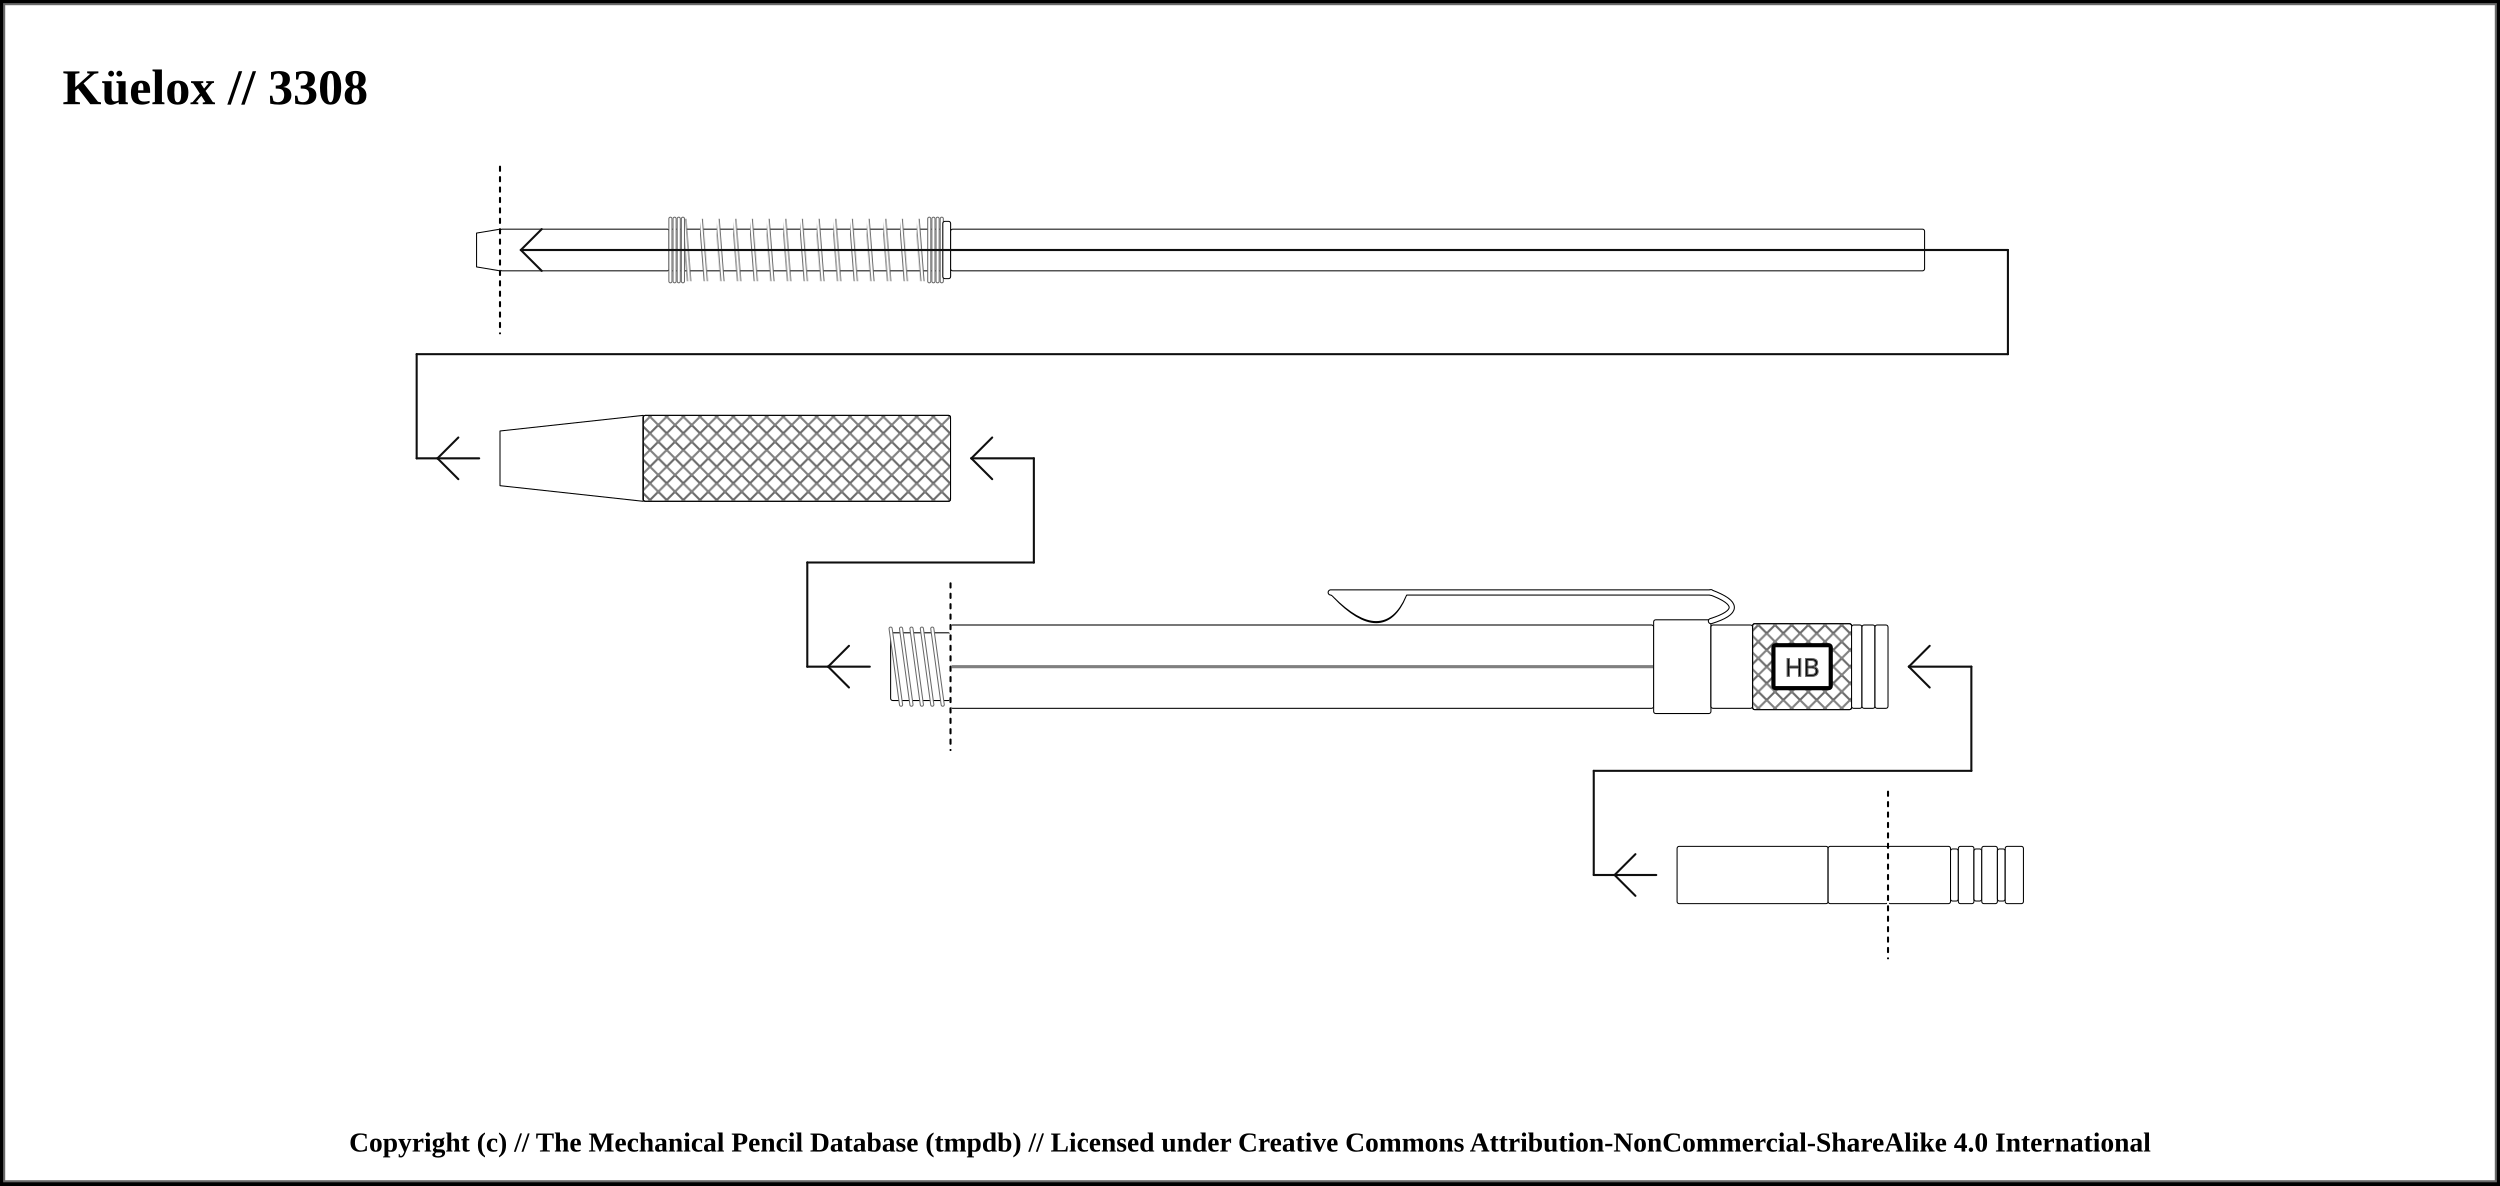
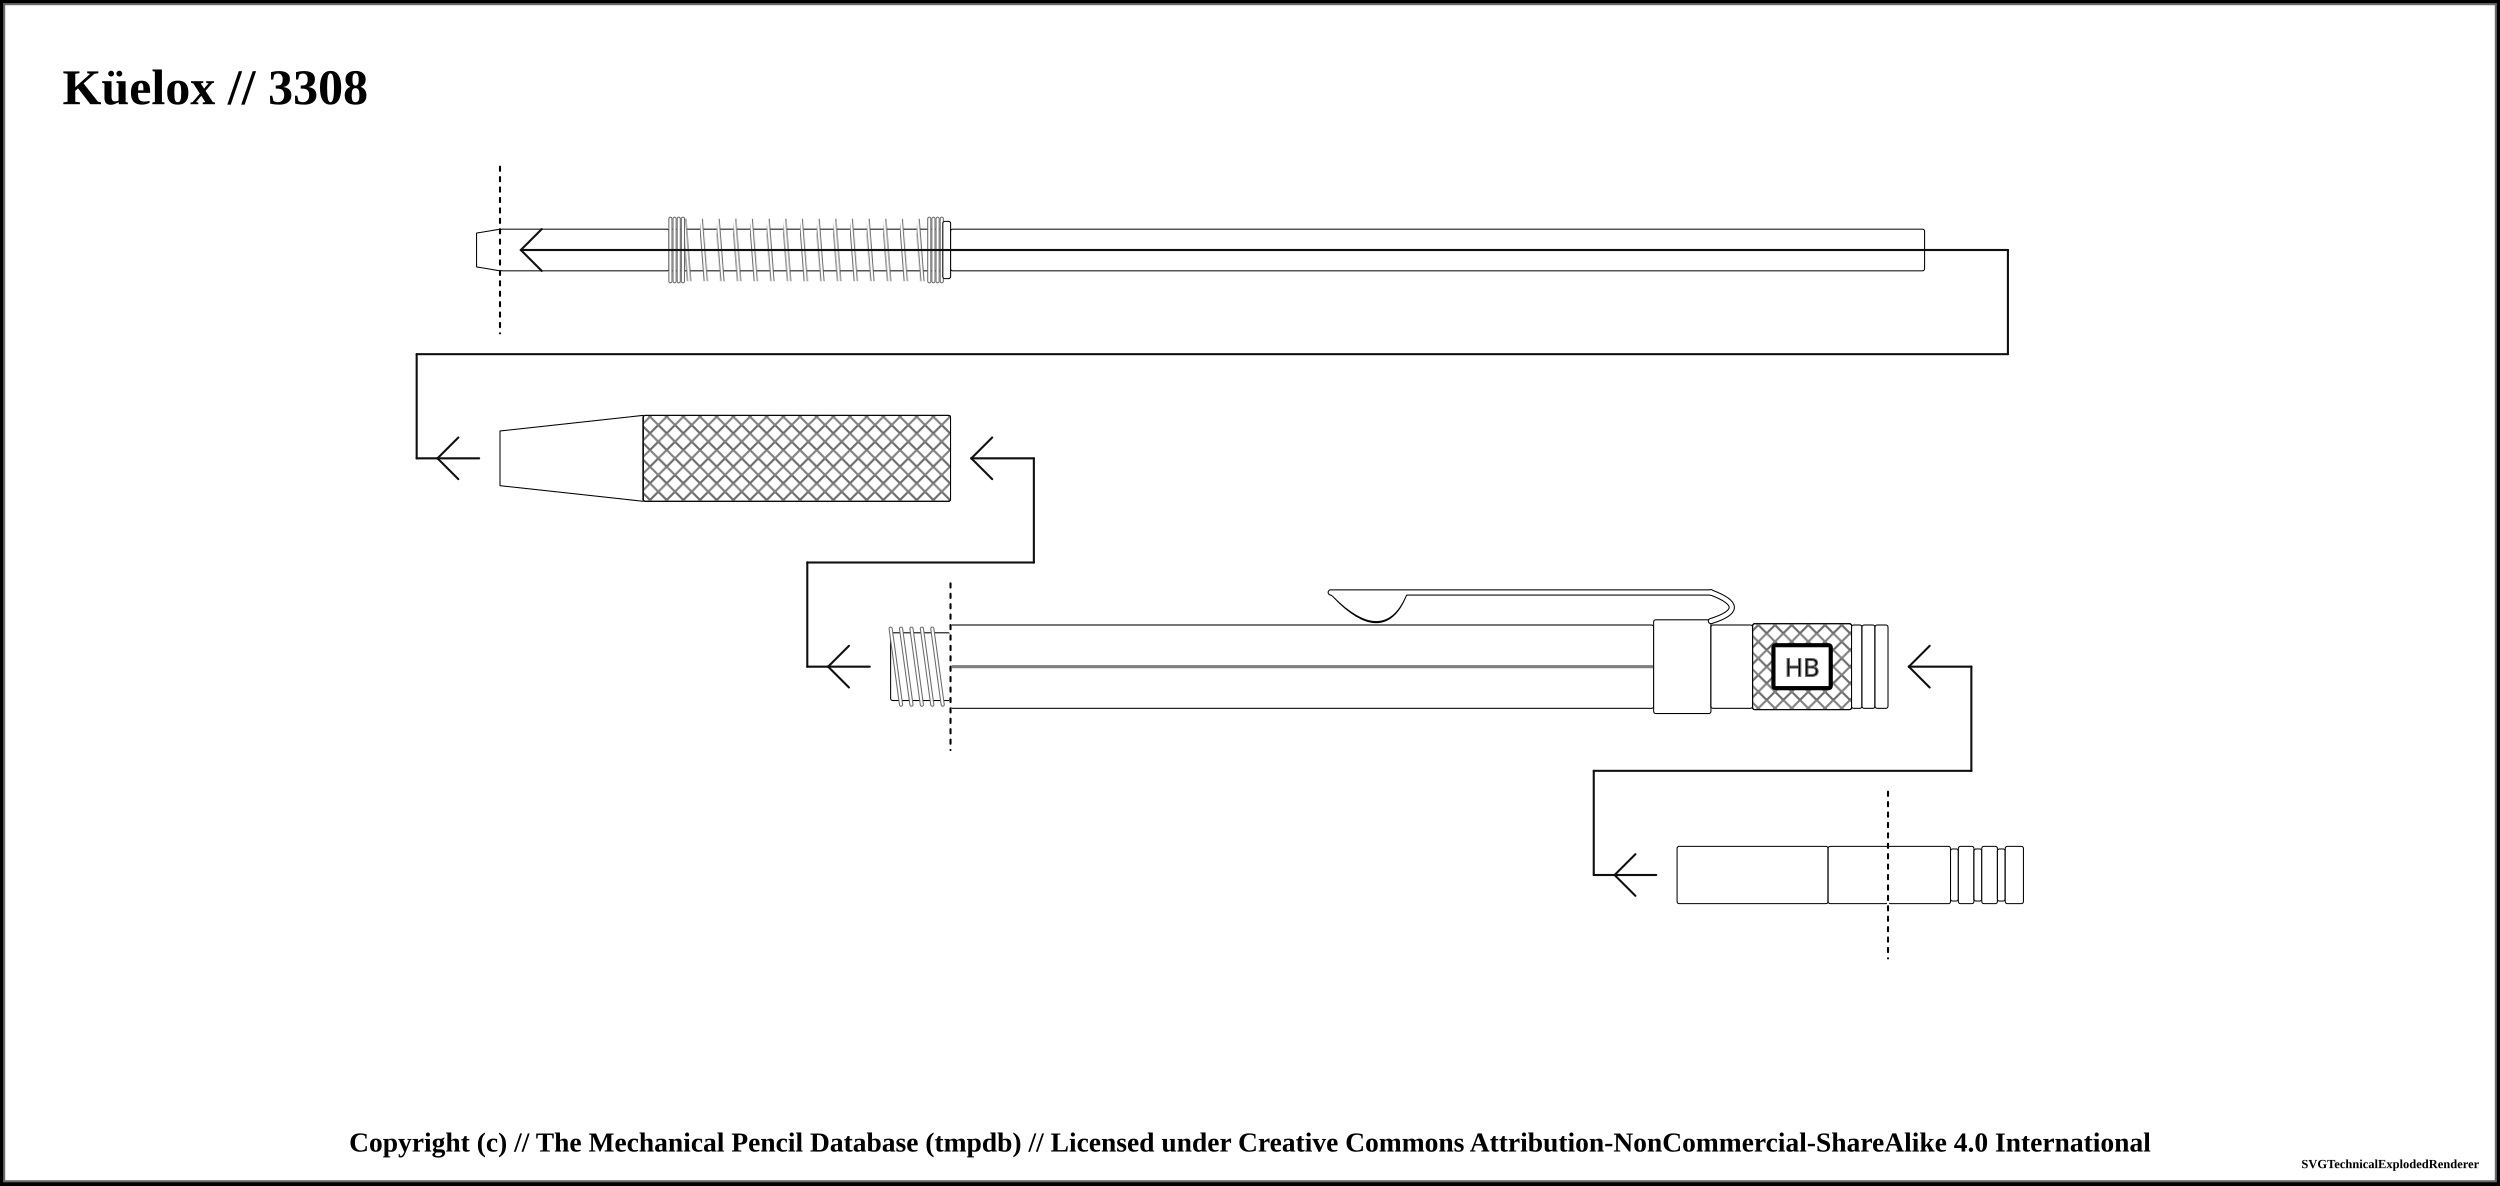
<svg xmlns="http://www.w3.org/2000/svg" width="1200" height="569">
  <pattern id="diagonalHatch" patternUnits="userSpaceOnUse" width="8" height="8">
    <path stroke="dimgray" stroke-linecap="round" stroke-width="1" d="M 4,4 L 8,8" />
    <path stroke="dimgray" stroke-linecap="round" stroke-width="1" d="M 4,4 L 0,8" />
    <path stroke="gray" stroke-linecap="round" stroke-width="1" d="M 4,4 L 8,0" />
    <path stroke="gray" stroke-linecap="round" stroke-width="1" d="M 4,4 L 0,0" />
  </pattern>
  <pattern id="spring" patternUnits="userSpaceOnUse" width="8" height="100">
    <path stroke="dimgray" stroke-linecap="round" stroke-width="2" d="M 0,0 L 8,100" />
    <path stroke="white" stroke-linecap="round" stroke-width="1" d="M 0,0 L 8,100" />
  </pattern>
  <rect x="0" y="0" width="1200" height="569" fill="white" stroke="black" stroke-width="4" />
  <rect x="2" y="2" width="1196" height="565" fill="white" stroke="dimgray" stroke-width="1" />
  <g transform="rotate(0 0 0)">
    <text x="30" y="50" font-size="2.0em" font-weight="bold"> Küelox // 3308 </text>
    <path d="M228.75 111.875 L240 110 L240 130 L228.75 128.125 Z" stroke-width="0.5" stroke="black" stroke-linejoin="round" fill="white" />
    <rect x="240" y="110" width="81.3" height="20" rx="1" ry="1" stroke-width="0.5" stroke="black" fill="white" />
    <rect x="321.3" y="110" width="131.25" height="20" rx="1" ry="1" stroke-width="0.5" stroke="black" fill="white" />
    <rect x="326.3" y="105" width="121.25" height="30" stroke-width="0.0" stroke="black" fill="url(#spring)" />
    <line x1="321.8" y1="105" x2="321.8" y2="135" stroke="dimgray" stroke-linecap="round" stroke-width="2" />
    <line x1="321.8" y1="105" x2="321.8" y2="135" stroke="white" stroke-linecap="round" stroke-width="1" />
    <line x1="452.05" y1="105" x2="452.05" y2="135" stroke="dimgray" stroke-linecap="round" stroke-width="2" />
    <line x1="452.05" y1="105" x2="452.05" y2="135" stroke="white" stroke-linecap="round" stroke-width="1" />
    <line x1="323.8" y1="105" x2="323.8" y2="135" stroke="dimgray" stroke-linecap="round" stroke-width="2" />
    <line x1="323.8" y1="105" x2="323.8" y2="135" stroke="white" stroke-linecap="round" stroke-width="1" />
    <line x1="450.05" y1="105" x2="450.05" y2="135" stroke="dimgray" stroke-linecap="round" stroke-width="2" />
    <line x1="450.05" y1="105" x2="450.05" y2="135" stroke="white" stroke-linecap="round" stroke-width="1" />
    <line x1="325.8" y1="105" x2="325.8" y2="135" stroke="dimgray" stroke-linecap="round" stroke-width="2" />
    <line x1="325.8" y1="105" x2="325.8" y2="135" stroke="white" stroke-linecap="round" stroke-width="1" />
    <line x1="448.05" y1="105" x2="448.05" y2="135" stroke="dimgray" stroke-linecap="round" stroke-width="2" />
    <line x1="448.05" y1="105" x2="448.05" y2="135" stroke="white" stroke-linecap="round" stroke-width="1" />
    <line x1="327.8" y1="105" x2="327.8" y2="135" stroke="dimgray" stroke-linecap="round" stroke-width="2" />
    <line x1="327.8" y1="105" x2="327.8" y2="135" stroke="white" stroke-linecap="round" stroke-width="1" />
    <line x1="446.05" y1="105" x2="446.05" y2="135" stroke="dimgray" stroke-linecap="round" stroke-width="2" />
    <line x1="446.05" y1="105" x2="446.05" y2="135" stroke="white" stroke-linecap="round" stroke-width="1" />
    <rect x="452.55" y="106.25" width="3.75" height="27.5" rx="1" ry="1" stroke-width="0.5" stroke="black" fill="white" />
    <rect x="456.3" y="110" width="467.5" height="20" rx="1" ry="1" stroke-width="0.5" stroke="black" fill="white" />
    <line x1="240" y1="80" x2="240" y2="160" stroke="white" stroke-linecap="round" stroke-width="1.0" />
    <line x1="240" y1="80" x2="240" y2="160" stroke="black" stroke-linecap="round" stroke-dasharray="2,3" stroke-width="1.0" />
    <line x1="250" y1="120" x2="963.8" y2="120" stroke-linecap="round" stroke="#0f0f0f" stroke-width="1.0" />
    <line x1="250" y1="120" x2="260" y2="110" stroke-linecap="round" stroke="#0f0f0f" stroke-width="1.0" />
    <line x1="250" y1="120" x2="260" y2="130" stroke-linecap="round" stroke="#0f0f0f" stroke-width="1.0" />
    <line x1="963.8" y1="120" x2="963.8" y2="170" stroke="#0f0f0f" stroke-linecap="round" stroke-width="1.0" />
    <line x1="200" y1="170" x2="963.8" y2="170" stroke-linecap="round" stroke="#0f0f0f" stroke-width="1.0" />
    <line x1="200" y1="220" x2="230" y2="220" stroke-linecap="round" stroke="#0f0f0f" stroke-width="1.0" />
    <line x1="210" y1="220" x2="220" y2="210" stroke-linecap="round" stroke="#0f0f0f" stroke-width="1.0" />
    <line x1="210" y1="220" x2="220" y2="230" stroke-linecap="round" stroke="#0f0f0f" stroke-width="1.0" />
    <line x1="200" y1="170" x2="200" y2="220" stroke="#0f0f0f" stroke-linecap="round" stroke-width="1.0" />
    <path d="M240 206.875 L308.75 199.375 L308.75 240.625 L240 233.125 Z" stroke-width="0.5" stroke="black" stroke-linejoin="round" fill="white" />
    <rect x="308.75" y="199.375" width="147.5" height="41.25" rx="1" ry="1" stroke-width="0.5" stroke="black" fill="white" />
    <rect x="308.75" y="199.375" width="147.5" height="41.25" rx="1" ry="1" stroke-width="0.5" stroke="black" fill="url(#diagonalHatch)" />
    <rect x="456.25" y="300" width="337.5" height="40" rx="1" ry="1" stroke-width="0.5" stroke="black" fill="white" />
    <line x1="456.25" y1="320" x2="793.75" y2="320" stroke-width="1.5" stroke="black" fill="none" stroke-opacity="0.5" />
    <line x1="456.25" y1="320" x2="793.75" y2="320" stroke-width="0.5" stroke="gray" fill="none" stroke-opacity="0.5" />
    <line x1="387.5" y1="320" x2="417.5" y2="320" stroke-linecap="round" stroke="#0f0f0f" stroke-width="1.0" />
    <line x1="397.5" y1="320" x2="407.5" y2="310" stroke-linecap="round" stroke="#0f0f0f" stroke-width="1.0" />
    <line x1="397.5" y1="320" x2="407.5" y2="330" stroke-linecap="round" stroke="#0f0f0f" stroke-width="1.0" />
    <line x1="387.5" y1="270" x2="387.5" y2="320" stroke="#0f0f0f" stroke-linecap="round" stroke-width="1.0" />
    <rect x="427.5" y="303.75" width="28.75" height="32.5" rx="1" ry="1" stroke-width="0.5" stroke="black" fill="white" />
    <line x1="427.5" y1="301.75" x2="432.5" y2="338.25" stroke="dimgray" stroke-linecap="round" stroke-width="2" />
    <line x1="427.5" y1="301.75" x2="432.5" y2="338.25" stroke="white" stroke-linecap="round" stroke-width="1" />
    <line x1="432.5" y1="301.75" x2="437.5" y2="338.25" stroke="dimgray" stroke-linecap="round" stroke-width="2" />
    <line x1="432.5" y1="301.75" x2="437.5" y2="338.25" stroke="white" stroke-linecap="round" stroke-width="1" />
    <line x1="437.5" y1="301.75" x2="442.5" y2="338.25" stroke="dimgray" stroke-linecap="round" stroke-width="2" />
    <line x1="437.5" y1="301.75" x2="442.5" y2="338.25" stroke="white" stroke-linecap="round" stroke-width="1" />
    <line x1="442.5" y1="301.75" x2="447.5" y2="338.25" stroke="dimgray" stroke-linecap="round" stroke-width="2" />
    <line x1="442.5" y1="301.75" x2="447.5" y2="338.25" stroke="white" stroke-linecap="round" stroke-width="1" />
    <line x1="447.5" y1="301.75" x2="452.5" y2="338.25" stroke="dimgray" stroke-linecap="round" stroke-width="2" />
    <line x1="447.5" y1="301.75" x2="452.5" y2="338.25" stroke="white" stroke-linecap="round" stroke-width="1" />
    <line x1="387.5" y1="270" x2="496.25" y2="270" stroke-linecap="round" stroke="#0f0f0f" stroke-width="1.0" />
    <line x1="456.25" y1="280" x2="456.25" y2="360" stroke="white" stroke-linecap="round" stroke-width="1.0" />
    <line x1="456.25" y1="280" x2="456.25" y2="360" stroke="black" stroke-linecap="round" stroke-dasharray="2,3" stroke-width="1.0" />
    <line x1="496.25" y1="220" x2="496.25" y2="270" stroke="#0f0f0f" stroke-linecap="round" stroke-width="1.0" />
    <line x1="466.25" y1="220" x2="496.25" y2="220" stroke-linecap="round" stroke="#0f0f0f" stroke-width="1.0" />
    <line x1="466.25" y1="220" x2="476.25" y2="210" stroke-linecap="round" stroke="#0f0f0f" stroke-width="1.0" />
    <line x1="466.25" y1="220" x2="476.25" y2="230" stroke-linecap="round" stroke="#0f0f0f" stroke-width="1.0" />
    <rect x="793.75" y="297.5" width="27.5" height="45" rx="1" ry="1" stroke-width="0.5" stroke="black" fill="white" />
    <path d="M641 285.875 Q663.75 309.375 673.75 285.875 Z" stroke-width="3" stroke="black" fill="dimgray" stroke-linecap="round" />
    <line x1="638.75" y1="284.375" x2="821.25" y2="284.375" stroke-width="3" stroke="black" fill="dimgray" stroke-linecap="round" />
/&gt;<path d="M821.25 284.375 Q841.25 291.875 821.25 298.125" stroke-width="3" stroke="black" fill="none" stroke-linecap="round" />
    <path d="M641 285.875 Q663.75 308.375 673.75 285.875 Z" stroke-width="2" stroke="white" fill="white" stroke-linecap="round" />
    <line x1="638.75" y1="284.375" x2="821.25" y2="284.375" stroke-width="2" stroke="white" fill="white" stroke-linecap="round" />
/&gt;<path d="M821.25 284.375 Q841.25 291.875 821.25 298.125" stroke-width="2" stroke="white" fill="none" stroke-linecap="round" />
    <rect x="821.25" y="300" width="20" height="40" rx="1" ry="1" stroke-width="0.5" stroke="black" fill="white" />
    <rect x="841.25" y="299.375" width="47.5" height="41.25" rx="1" ry="1" stroke-width="0.5" stroke="black" fill="white" />
    <rect x="841.25" y="299.375" width="47.5" height="41.25" rx="1" ry="1" stroke-width="0.5" stroke="black" fill="url(#diagonalHatch)" />
    <rect x="851.25" y="309.688" width="27.5" height="20.625" rx="1" ry="1" stroke-width="2" stroke="black" fill="white" />
    <text x="865" y="320" text-anchor="middle" dominant-baseline="central">
      <tspan stroke="dimgray" stroke-width="0.5" font-family="sans-serif" fill="black" textLength="{this.width * 5 - 24}"> HB</tspan>
    </text>
    <rect x="888.75" y="300" width="5" height="40" rx="1" ry="1" stroke-width="0.5" stroke="black" fill="white" />
    <rect x="893.75" y="300" width="6.25" height="40" rx="1" ry="1" stroke-width="0.5" stroke="black" fill="white" />
    <rect x="900" y="300" width="6.25" height="40" rx="1" ry="1" stroke-width="0.5" stroke="black" fill="white" />
    <rect x="906.25" y="406.25" width="30" height="27.5" rx="1" ry="1" stroke-width="0.5" stroke="black" fill="white" />
    <rect x="936.25" y="407.5" width="3.75" height="25" rx="1" ry="1" stroke-width="0.5" stroke="black" fill="white" />
    <rect x="940" y="406.25" width="7.5" height="27.5" rx="1" ry="1" stroke-width="0.5" stroke="black" fill="white" />
    <rect x="947.5" y="407.5" width="3.75" height="25" rx="1" ry="1" stroke-width="0.5" stroke="black" fill="white" />
    <rect x="951.25" y="406.25" width="7.5" height="27.5" rx="1" ry="1" stroke-width="0.5" stroke="black" fill="white" />
    <rect x="958.75" y="407.5" width="3.75" height="25" rx="1" ry="1" stroke-width="0.5" stroke="black" fill="white" />
    <rect x="962.5" y="406.25" width="8.75" height="27.5" rx="1" ry="1" stroke-width="0.5" stroke="black" fill="white" />
    <line x1="765" y1="420" x2="795" y2="420" stroke-linecap="round" stroke="#0f0f0f" stroke-width="1.0" />
    <line x1="775" y1="420" x2="785" y2="410" stroke-linecap="round" stroke="#0f0f0f" stroke-width="1.0" />
    <line x1="775" y1="420" x2="785" y2="430" stroke-linecap="round" stroke="#0f0f0f" stroke-width="1.0" />
    <line x1="765" y1="370" x2="765" y2="420" stroke="#0f0f0f" stroke-linecap="round" stroke-width="1.0" />
    <rect x="805" y="406.25" width="72.5" height="27.5" rx="1" ry="1" stroke-width="0.5" stroke="black" fill="white" />
    <rect x="877.5" y="406.25" width="28.75" height="27.5" rx="1" ry="1" stroke-width="0.5" stroke="black" fill="white" />
    <line x1="765" y1="370" x2="946.25" y2="370" stroke-linecap="round" stroke="#0f0f0f" stroke-width="1.0" />
    <line x1="906.25" y1="380" x2="906.25" y2="460" stroke="white" stroke-linecap="round" stroke-width="1.0" />
    <line x1="906.25" y1="380" x2="906.25" y2="460" stroke="black" stroke-linecap="round" stroke-dasharray="2,3" stroke-width="1.0" />
    <line x1="946.25" y1="320" x2="946.25" y2="370" stroke="#0f0f0f" stroke-linecap="round" stroke-width="1.0" />
    <line x1="916.25" y1="320" x2="946.25" y2="320" stroke-linecap="round" stroke="#0f0f0f" stroke-width="1.0" />
    <line x1="916.25" y1="320" x2="926.25" y2="310" stroke-linecap="round" stroke="#0f0f0f" stroke-width="1.0" />
    <line x1="916.25" y1="320" x2="926.25" y2="330" stroke-linecap="round" stroke="#0f0f0f" stroke-width="1.0" />
  </g>
  <text x="50%" y="549" font-size="1.1em" font-weight="bold" text-anchor="middle" dominant-baseline="middle">Copyright (c) // The Mechanical Pencil Database (tmpdb) // Licensed under Creative Commons Attribution-NonCommercial-ShareAlike 4.0 International</text>
-   <text x="1190" y="559" font-size="0.5em" font-weight="bold" text-anchor="end" dominant-baseline="middle" />
+   <text x="1190" y="559" font-size="0.5em" font-weight="bold" text-anchor="end" dominant-baseline="middle">SVGTechnicalExplodedRenderer</text>
</svg>
